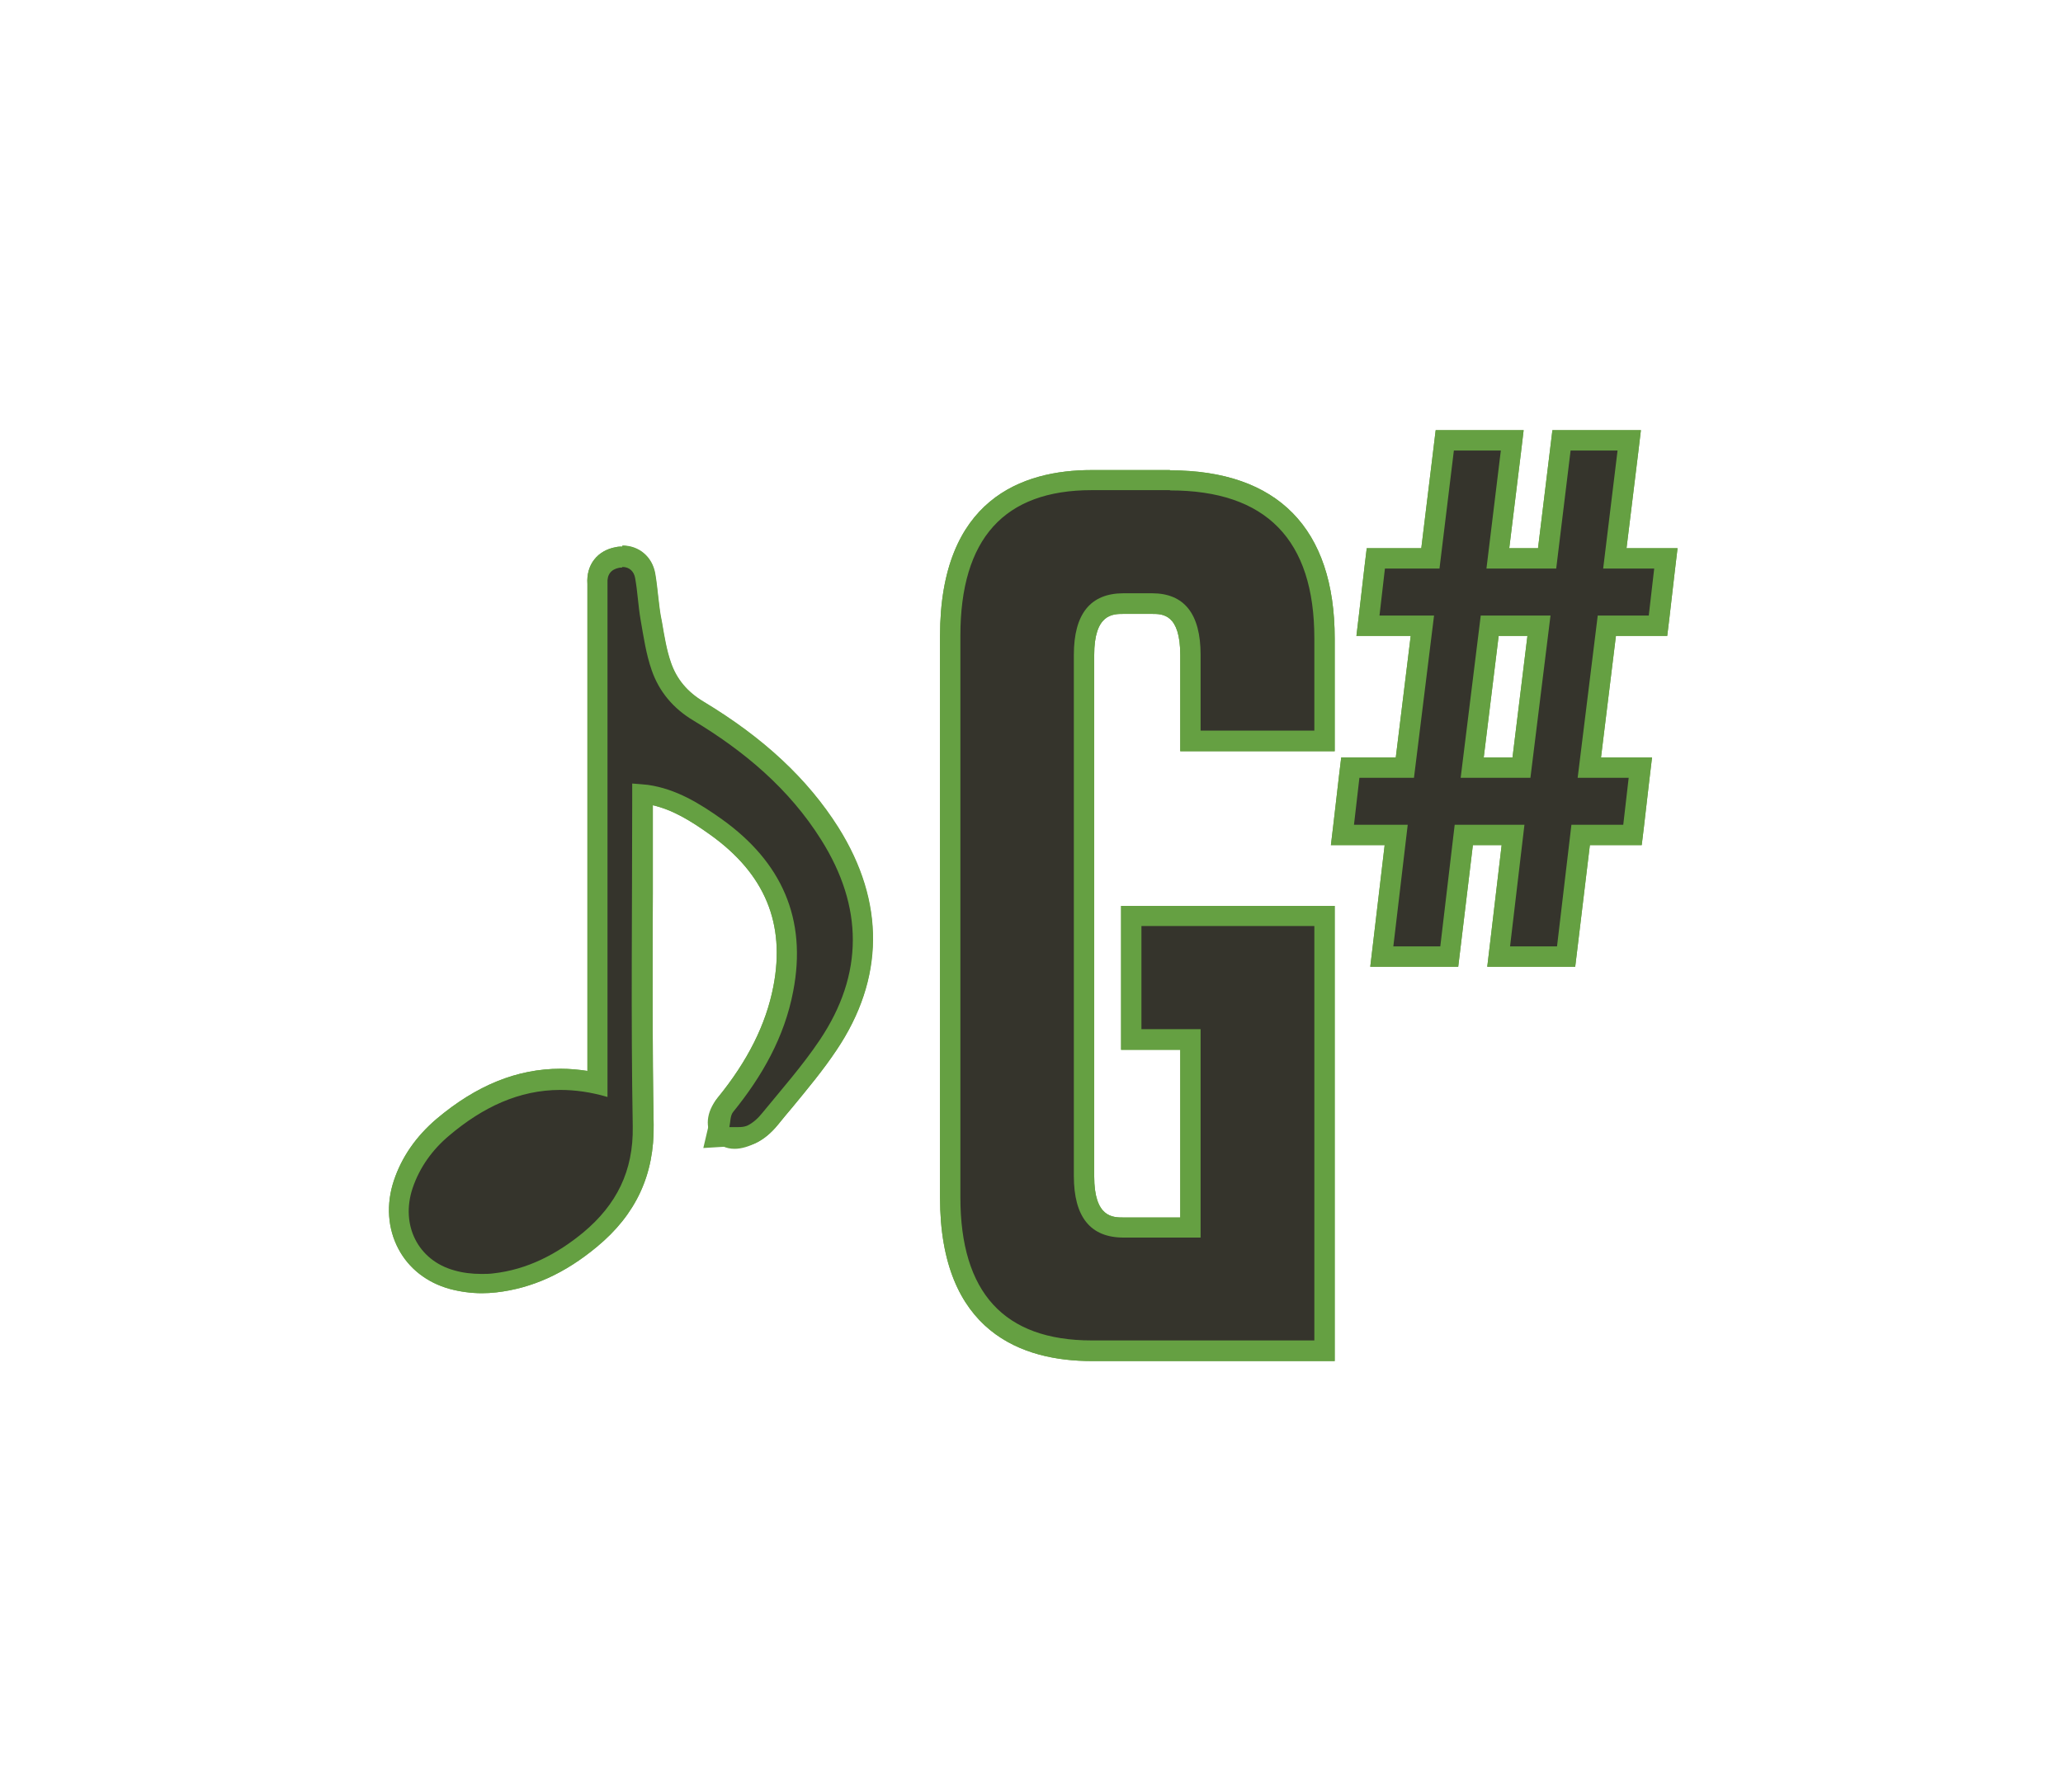
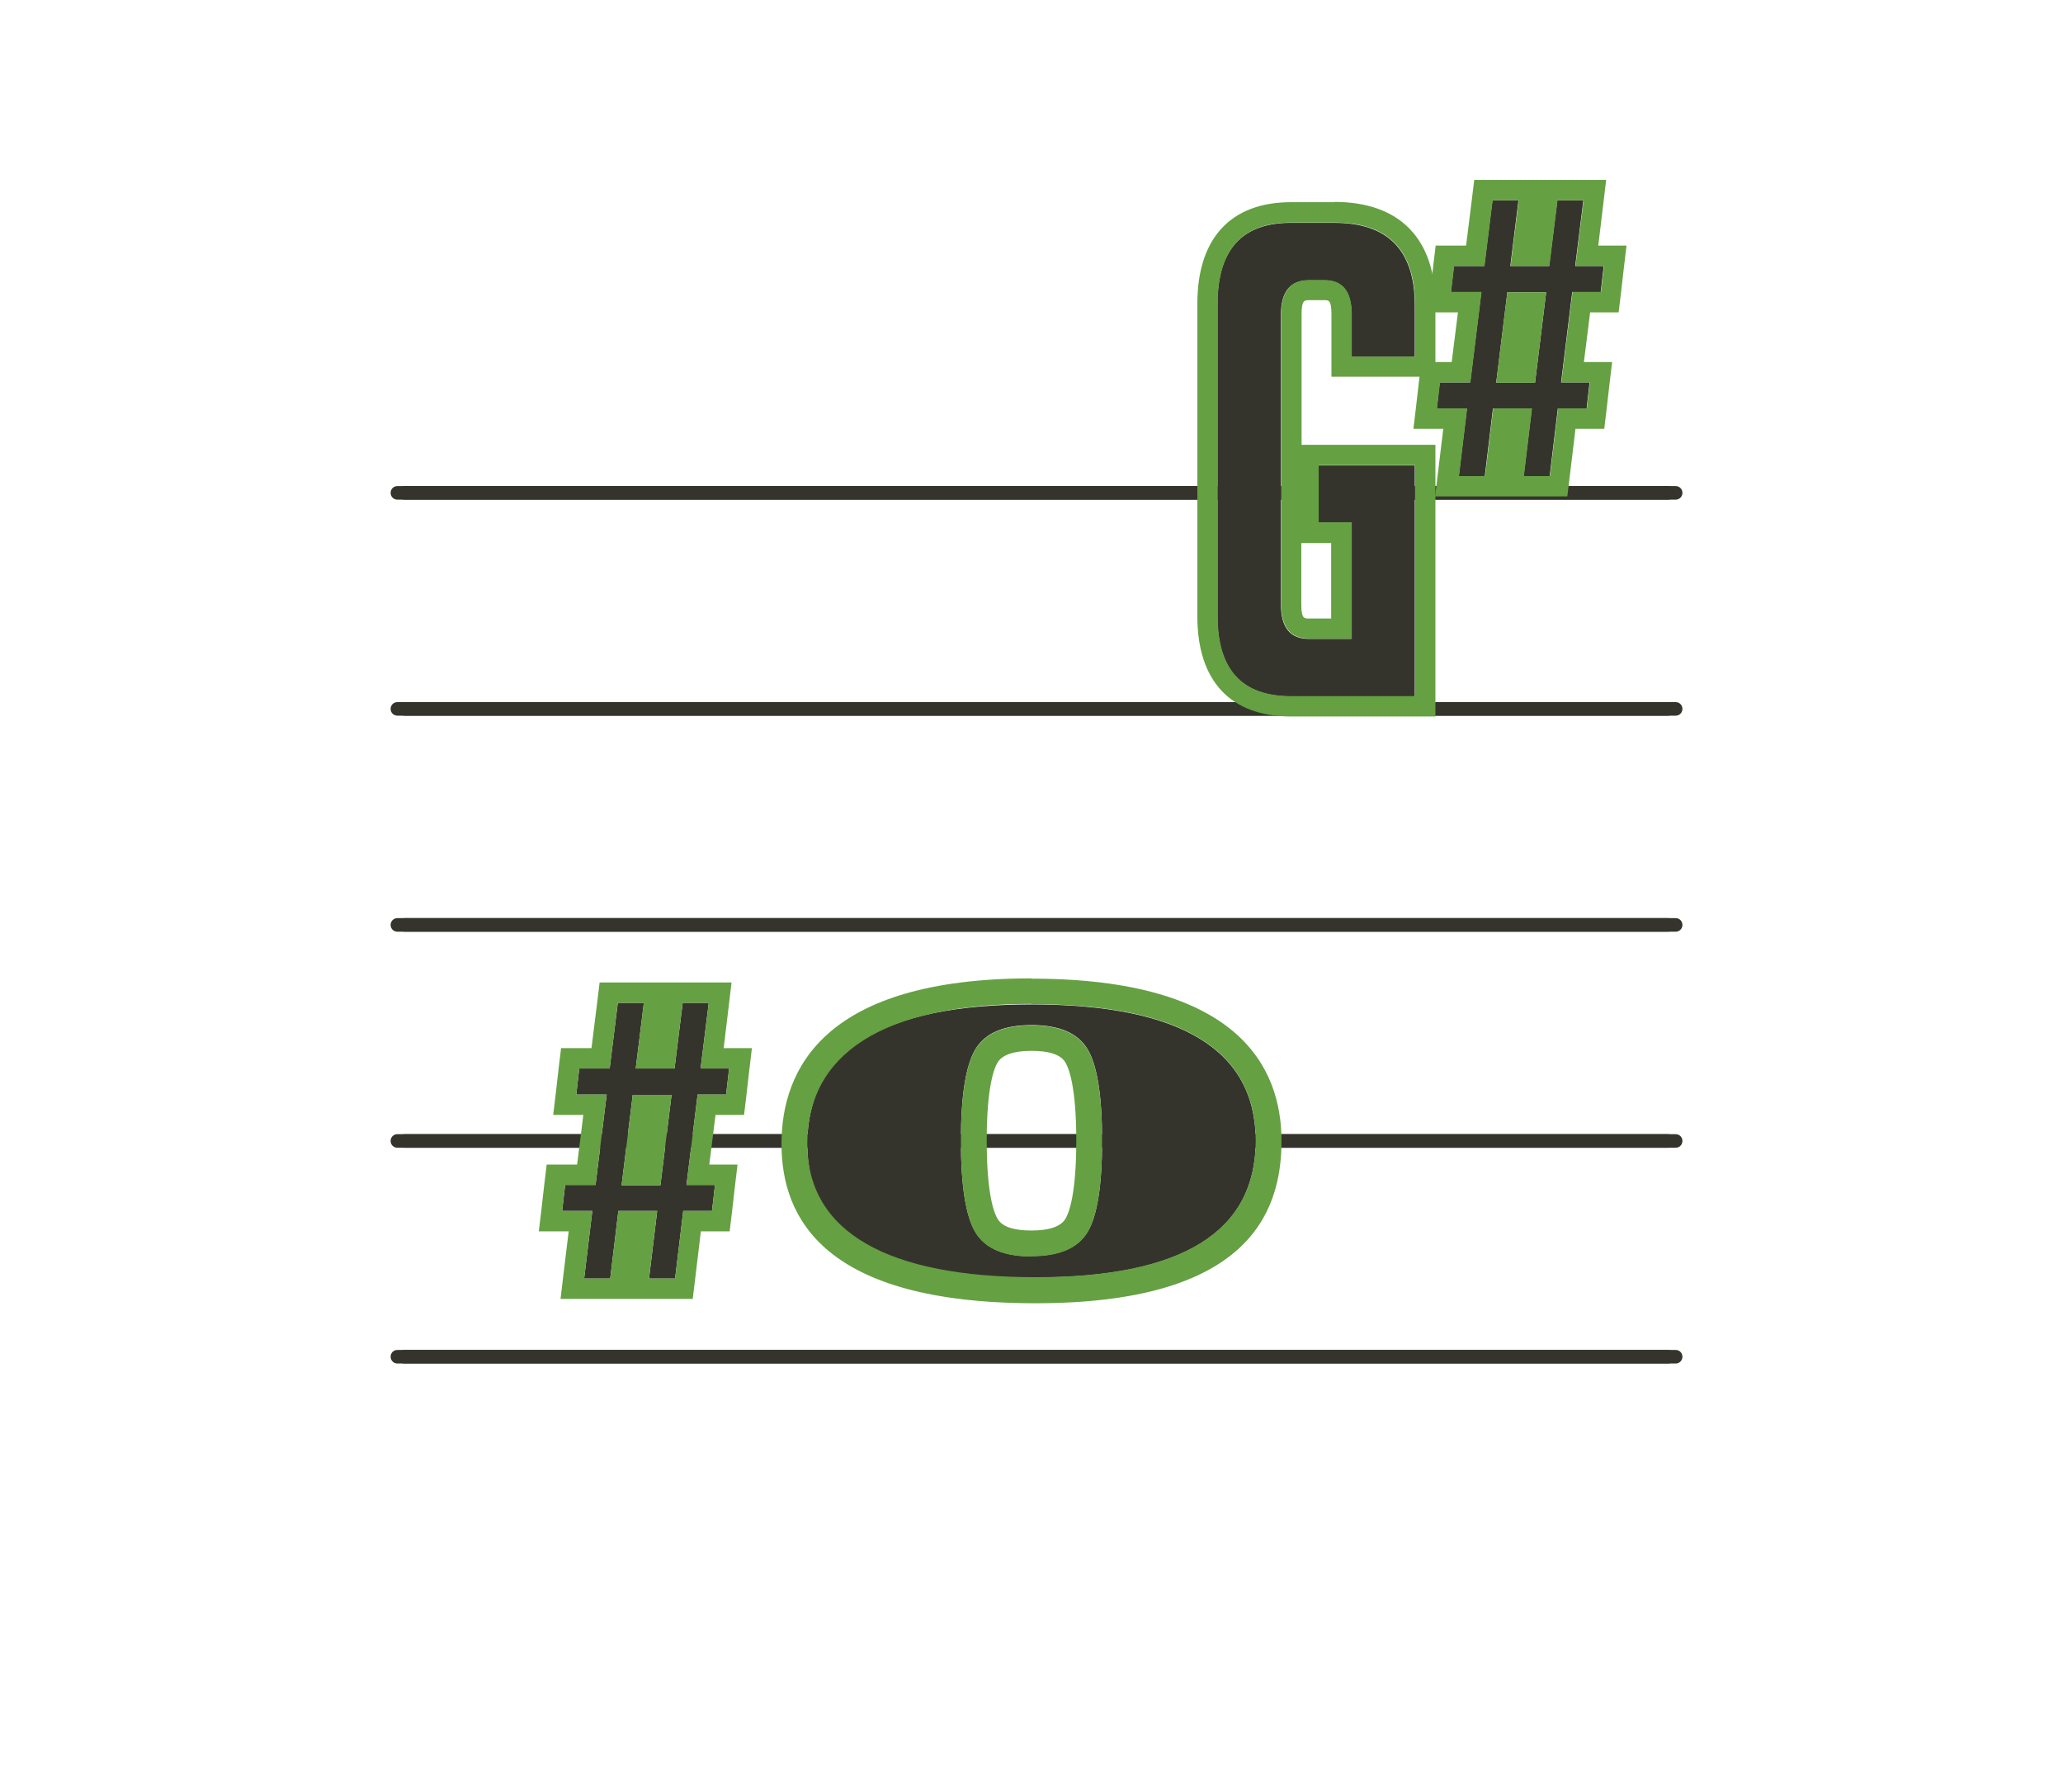
<svg xmlns="http://www.w3.org/2000/svg" id="Layer_1" width="76" height="66" viewBox="0 0 76 66">
-   <path d="M17.74,47.3c-.38,0-.75-.05-1.09-.14-.73-.2-1.32-.66-1.65-1.29-.35-.66-.4-1.45-.14-2.22.27-.81.76-1.52,1.46-2.11,1.41-1.19,2.82-1.77,4.33-1.77.44,0,.9.05,1.36.15v-18.17c0-.08,0-.17,0-.25-.03-.51.25-.88.74-.96.06-.01.12-.02.18-.02.43,0,.76.28.84.72.05.27.08.54.11.82.03.24.05.48.09.71l.04.26c.09.52.18,1.06.35,1.55.24.69.69,1.24,1.36,1.64,2.16,1.3,3.75,2.78,4.84,4.52,1.66,2.64,1.64,5.26-.06,7.79-.49.72-1.05,1.4-1.59,2.06l-.53.65c-.23.28-.46.47-.71.58-.17.08-.39.17-.6.17-.2,0-.37-.08-.49-.21-.26-.32-.09-.76.14-1.04,1.16-1.42,1.85-2.82,2.13-4.27.48-2.48-.33-4.43-2.47-5.97-.88-.63-1.65-1.07-2.56-1.21-.05,0-.1-.01-.15-.02,0,0,0,2.53,0,3.68,0,2.8-.02,5.69.03,8.53.03,1.71-.61,3.08-1.96,4.2-1.12.93-2.27,1.45-3.51,1.59-.16.02-.32.03-.48.03Z" style="fill:#35342c;" />
-   <path d="M22.93,20.89c.26,0,.43.17.47.42.09.5.11,1.02.2,1.53.11.63.2,1.26.41,1.86.27.78.79,1.4,1.52,1.84,1.88,1.13,3.54,2.52,4.72,4.4,1.55,2.46,1.58,4.95-.05,7.38-.63.94-1.39,1.8-2.11,2.68-.15.19-.35.38-.57.48-.12.05-.3.13-.45.13-.08,0-.15-.02-.2-.08-.13-.15.03-.43.14-.56,1.07-1.32,1.89-2.76,2.21-4.44.52-2.68-.43-4.77-2.62-6.34-.83-.59-1.69-1.12-2.73-1.27-.17-.02-.34-.03-.58-.05v.63c0,4-.05,8,.02,12,.03,1.65-.6,2.89-1.82,3.91-.97.8-2.06,1.37-3.32,1.51-.14.02-.29.02-.44.02-.34,0-.68-.04-.99-.13-1.35-.37-1.99-1.68-1.54-3.03.26-.77.73-1.42,1.35-1.94,1.23-1.04,2.57-1.68,4.09-1.68.55,0,1.13.08,1.74.26v-.56c0-5.98,0-11.97,0-17.95,0-.14,0-.28,0-.42-.02-.32.13-.51.43-.57.04,0,.08-.01.11-.01M22.93,20.14c-.08,0-.16,0-.24.02-.68.12-1.1.65-1.05,1.36,0,.07,0,.15,0,.22v.15s0,17.57,0,17.57c-.33-.05-.66-.08-.99-.08-1.6,0-3.1.61-4.57,1.85-.75.64-1.28,1.4-1.57,2.27-.29.87-.23,1.77.17,2.52.38.72,1.05,1.24,1.88,1.47.37.1.78.16,1.19.16.18,0,.35-.01.53-.03,1.32-.15,2.53-.7,3.71-1.68,1.44-1.19,2.12-2.66,2.09-4.5-.05-2.84-.04-5.74-.03-8.54,0-1.08,0-2.15,0-3.23.73.17,1.38.56,2.12,1.09,2.01,1.44,2.77,3.27,2.32,5.59-.27,1.39-.94,2.74-2.06,4.11-.42.52-.47,1.11-.14,1.52.19.22.46.35.77.35.28,0,.54-.1.76-.2.3-.14.58-.37.84-.69.17-.21.35-.43.53-.64.55-.67,1.12-1.35,1.62-2.1,1.77-2.63,1.79-5.46.07-8.2-1.13-1.79-2.76-3.31-4.97-4.64-.6-.36-.99-.83-1.2-1.44-.16-.46-.24-.95-.33-1.48l-.05-.26c-.04-.23-.06-.46-.09-.69-.03-.27-.06-.56-.11-.85-.11-.62-.6-1.03-1.21-1.03h0Z" style="fill:#65a042;" />
-   <path d="M40.22,49.77c-3.46,0-5.22-1.9-5.22-5.66v-20.68c0-3.81,1.76-5.74,5.22-5.74h2.88c3.78,0,5.7,1.96,5.7,5.83v3.78h-4.94v-3.17c0-1.68-.76-1.89-1.41-1.89h-1.05c-.68,0-1.46.22-1.46,1.89v19.2c0,1.68.78,1.89,1.46,1.89h2.46v-6.93h-2.18v-4.55h7.12v16.02h-8.58Z" style="fill:#35342c;" />
-   <path d="M43.1,18.07c3.55,0,5.32,1.82,5.32,5.45v3.4h-4.19v-2.79c0-1.51-.6-2.27-1.79-2.27h-1.05c-1.22,0-1.83.76-1.83,2.27v19.2c0,1.51.61,2.27,1.83,2.27h2.84v-7.68h-2.18v-3.8h6.37v15.27h-8.2c-3.23,0-4.84-1.76-4.84-5.28v-20.68c0-3.58,1.61-5.37,4.84-5.37h2.88M43.1,17.32h-2.88c-2.55,0-5.59,1.06-5.59,6.12v20.68c0,4.98,3.04,6.03,5.59,6.03h8.95v-16.77h-7.87v5.3h2.18v6.18h-2.09c-.4,0-1.08,0-1.08-1.52v-19.2c0-1.52.68-1.52,1.08-1.52h1.05c.39,0,1.04,0,1.04,1.52v3.54h5.69v-4.15c0-4.06-2.1-6.2-6.07-6.2h0Z" style="fill:#65a042;" />
-   <path d="M55.19,35.24l.53-4.48h-1.81l-.53,4.48h-2.49l.53-4.48h-1.98l.29-2.48h2.01l.65-5.23h-2.01l.29-2.48h2.01l.54-4.35h2.49l-.53,4.35h1.81l.53-4.35h2.49l-.53,4.35h1.88l-.29,2.48h-1.88l-.65,5.23h1.88l-.29,2.48h-1.91l-.53,4.48h-2.49ZM56.05,28.28l.65-5.23h-1.81l-.65,5.23h1.81Z" style="fill:#35342c;" />
-   <path d="M59.59,16.6l-.53,4.35h1.88l-.2,1.73h-1.88l-.74,5.98h1.88l-.2,1.73h-1.91l-.53,4.48h-1.73l.53-4.48h-2.57l-.53,4.48h-1.73l.53-4.48h-1.98l.2-1.73h2.01l.74-5.98h-2.01l.2-1.73h2.01l.53-4.35h1.73l-.53,4.35h2.57l.53-4.35h1.73M57.12,22.68h-2.57l-.74,5.98h2.57l.74-5.98M60.43,15.85h-3.24l-.08.66-.45,3.69h-1.06l.43-3.51.1-.84h-3.24l-.08.66-.45,3.69h-2.01l-.08.66-.2,1.73-.1.84h2l-.55,4.48h-2.01l-.08.66-.2,1.73-.1.84h1.98l-.43,3.64-.1.84h3.24l.08-.66.46-3.82h1.06l-.43,3.64-.1.84h3.24l.08-.66.46-3.82h1.91l.08-.66.2-1.73.1-.84h-1.88l.55-4.48h1.89l.08-.66.2-1.73.1-.84h-1.88l.43-3.51.1-.84h0ZM55.21,23.43h1.06l-.55,4.48h-1.06l.55-4.48h0Z" style="fill:#65a042;" />
-   <path d="M17.74,47.3c-.38,0-.75-.05-1.09-.14-.73-.2-1.32-.66-1.65-1.29-.35-.66-.4-1.45-.14-2.22.27-.81.76-1.52,1.46-2.11,1.41-1.19,2.82-1.77,4.33-1.77.44,0,.9.05,1.36.15v-18.17c0-.08,0-.17,0-.25-.03-.51.25-.88.74-.96.06-.01.12-.02.18-.02.43,0,.76.28.84.72.05.27.08.54.11.82.03.24.05.48.09.71l.04.26c.09.52.18,1.06.35,1.55.24.69.69,1.24,1.36,1.64,2.16,1.3,3.75,2.78,4.84,4.52,1.66,2.64,1.64,5.26-.06,7.79-.49.72-1.05,1.4-1.59,2.06l-.53.65c-.23.28-.46.47-.71.58-.17.08-.34.09-.48.09h-.7s.02-.46.02-.46c.01-.05.02-.1.02-.15.02-.17.05-.38.19-.56,1.16-1.42,1.85-2.82,2.13-4.27.48-2.48-.33-4.43-2.47-5.97-.88-.63-1.65-1.07-2.56-1.21-.05,0-.1-.01-.15-.02,0,0,0,2.53,0,3.68,0,2.8-.02,5.69.03,8.53.03,1.71-.61,3.08-1.96,4.2-1.12.93-2.27,1.45-3.51,1.59-.16.02-.32.03-.48.03Z" style="fill:#35342c;" />
-   <path d="M22.93,20.89c.26,0,.43.17.47.42.09.5.11,1.02.2,1.53.11.63.2,1.26.41,1.86.27.78.79,1.4,1.52,1.84,1.88,1.13,3.54,2.52,4.72,4.4,1.55,2.46,1.58,4.95-.05,7.38-.63.94-1.39,1.8-2.11,2.68-.15.19-.35.38-.57.48-.1.04-.21.05-.33.05-.08,0-.15,0-.23,0-.03,0-.06,0-.09,0,.04-.19.03-.43.14-.56,1.07-1.32,1.89-2.76,2.21-4.44.52-2.68-.43-4.77-2.62-6.34-.83-.59-1.69-1.12-2.73-1.27-.17-.02-.34-.03-.58-.05v.63c0,4-.05,8,.02,12,.03,1.65-.6,2.89-1.82,3.91-.97.8-2.06,1.37-3.32,1.51-.14.02-.29.02-.44.02-.34,0-.68-.04-.99-.13-1.35-.37-1.99-1.68-1.54-3.03.26-.77.73-1.42,1.35-1.94,1.23-1.04,2.57-1.68,4.09-1.68.55,0,1.13.08,1.74.26v-.56c0-5.98,0-11.97,0-17.95,0-.14,0-.28,0-.42-.02-.32.13-.51.43-.57.04,0,.08-.01.11-.01M22.93,20.14c-.08,0-.16,0-.24.02-.68.12-1.1.65-1.05,1.36,0,.07,0,.15,0,.22v.15s0,17.57,0,17.57c-.33-.05-.66-.08-.99-.08-1.6,0-3.1.61-4.57,1.85-.75.64-1.28,1.4-1.57,2.27-.29.87-.23,1.77.17,2.52.38.72,1.05,1.24,1.88,1.47.37.1.78.16,1.19.16.18,0,.35-.01.53-.03,1.32-.15,2.53-.7,3.71-1.68,1.44-1.19,2.12-2.66,2.09-4.5-.05-2.84-.04-5.74-.03-8.54,0-1.08,0-2.15,0-3.23.73.17,1.38.56,2.12,1.09,2.01,1.44,2.77,3.27,2.32,5.59-.27,1.39-.94,2.74-2.06,4.11-.21.26-.25.55-.27.75,0,.04,0,.08-.02.11l-.23.98,1-.06h.15s.13,0,.13,0c.17,0,.4-.01.64-.12.3-.14.58-.37.84-.69.17-.21.35-.43.53-.64.55-.67,1.12-1.35,1.62-2.1,1.77-2.63,1.79-5.46.07-8.2-1.13-1.79-2.76-3.31-4.97-4.64-.6-.36-.99-.83-1.2-1.44-.16-.46-.24-.95-.33-1.48l-.05-.26c-.04-.23-.06-.46-.09-.69-.03-.27-.06-.56-.11-.85-.11-.62-.6-1.03-1.21-1.03h0Z" style="fill:#65a042;" />
-   <path d="M40.22,49.77c-3.46,0-5.22-1.9-5.22-5.66v-20.68c0-3.81,1.76-5.74,5.22-5.74h2.88c3.78,0,5.7,1.96,5.7,5.83v3.78h-4.94v-3.17c0-1.68-.76-1.89-1.41-1.89h-1.05c-.68,0-1.46.22-1.46,1.89v19.2c0,1.68.78,1.89,1.46,1.89h2.46v-6.93h-2.18v-4.55h7.12v16.02h-8.58Z" style="fill:#35342c;" />
-   <path d="M43.1,18.07c3.55,0,5.32,1.82,5.32,5.45v3.4h-4.19v-2.79c0-1.51-.6-2.27-1.79-2.27h-1.05c-1.22,0-1.83.76-1.83,2.27v19.2c0,1.51.61,2.27,1.83,2.27h2.84v-7.68h-2.18v-3.8h6.37v15.27h-8.2c-3.23,0-4.84-1.76-4.84-5.28v-20.68c0-3.58,1.61-5.37,4.84-5.37h2.88M43.1,17.32h-2.88c-2.55,0-5.59,1.06-5.59,6.12v20.68c0,4.98,3.04,6.03,5.59,6.03h8.95v-16.77h-7.87v5.3h2.18v6.18h-2.09c-.4,0-1.08,0-1.08-1.52v-19.2c0-1.52.68-1.52,1.08-1.52h1.05c.39,0,1.04,0,1.04,1.52v3.54h5.69v-4.15c0-4.06-2.1-6.2-6.07-6.2h0Z" style="fill:#65a042;" />
-   <path d="M55.19,35.24l.53-4.48h-1.81l-.53,4.48h-2.49l.53-4.48h-1.98l.29-2.48h2.01l.65-5.23h-2.01l.29-2.48h2.01l.54-4.35h2.49l-.53,4.35h1.81l.53-4.35h2.49l-.53,4.35h1.88l-.29,2.48h-1.88l-.65,5.23h1.88l-.29,2.48h-1.91l-.53,4.48h-2.49ZM56.05,28.28l.65-5.23h-1.81l-.65,5.23h1.81Z" style="fill:#35342c;" />
-   <path d="M59.59,16.6l-.53,4.35h1.88l-.2,1.73h-1.88l-.74,5.98h1.88l-.2,1.73h-1.91l-.53,4.48h-1.73l.53-4.48h-2.57l-.53,4.48h-1.73l.53-4.48h-1.98l.2-1.73h2.01l.74-5.98h-2.01l.2-1.73h2.01l.53-4.35h1.73l-.53,4.35h2.57l.53-4.35h1.73M57.12,22.68h-2.57l-.74,5.98h2.57l.74-5.98M60.43,15.85h-3.24l-.08.66-.45,3.69h-1.06l.43-3.51.1-.84h-3.24l-.08.66-.45,3.69h-2.01l-.08.66-.2,1.73-.1.84h2l-.55,4.48h-2.01l-.08.66-.2,1.73-.1.84h1.98l-.43,3.64-.1.84h3.24l.08-.66.46-3.82h1.06l-.43,3.64-.1.84h3.24l.08-.66.46-3.82h1.91l.08-.66.2-1.73.1-.84h-1.88l.55-4.48h1.89l.08-.66.2-1.73.1-.84h-1.88l.43-3.51.1-.84h0ZM55.21,23.43h1.06l-.55,4.48h-1.06l.55-4.48h0Z" style="fill:#65a042;" />
+   <path d="M61.45,18.41H14.9c-.14,0-.25-.11-.25-.25s.11-.25.25-.25h46.55c.14,0,.25.11.25.25s-.11.25-.25.25Z" style="fill:#35342c;" />
+   <path d="M61.45,50.24H14.9c-.14,0-.25-.11-.25-.25s.11-.25.25-.25h46.55c.14,0,.25.11.25.25s-.11.25-.25.25Z" style="fill:#35342c;" />
+   <path d="M61.45,42.29H14.9c-.14,0-.25-.11-.25-.25s.11-.25.25-.25h46.55c.14,0,.25.11.25.25s-.11.25-.25.25Z" style="fill:#35342c;" />
+   <path d="M61.45,34.33H14.9c-.14,0-.25-.11-.25-.25s.11-.25.25-.25h46.55c.14,0,.25.11.25.25s-.11.25-.25.25Z" style="fill:#35342c;" />
+   <path d="M61.45,26.37H14.9c-.14,0-.25-.11-.25-.25s.11-.25.25-.25h46.55c.14,0,.25.11.25.25s-.11.25-.25.25Z" style="fill:#35342c;" />
+   <path d="M61.72,18.41H14.64c-.14,0-.25-.11-.25-.25s.11-.25.25-.25h47.09c.14,0,.25.11.25.25s-.11.25-.25.25Z" style="fill:#35342c;" />
+   <path d="M61.72,50.24H14.64c-.14,0-.25-.11-.25-.25s.11-.25.25-.25h47.09c.14,0,.25.11.25.25s-.11.25-.25.25Z" style="fill:#35342c;" />
+   <path d="M61.72,42.29H14.64c-.14,0-.25-.11-.25-.25s.11-.25.25-.25h47.09c.14,0,.25.11.25.25s-.11.25-.25.25Z" style="fill:#35342c;" />
+   <path d="M61.72,34.33H14.64c-.14,0-.25-.11-.25-.25s.11-.25.25-.25h47.09c.14,0,.25.11.25.25s-.11.25-.25.25Z" style="fill:#35342c;" />
+   <path d="M61.72,26.37H14.64c-.14,0-.25-.11-.25-.25s.11-.25.25-.25h47.09c.14,0,.25.11.25.25s-.11.25-.25.25Z" style="fill:#35342c;" />
+   <path d="M38.15,47.07c5.41,0,8.11-1.68,8.11-5.03s-2.75-5.03-8.26-5.03-8.26,1.72-8.26,5.15,2.8,4.92,8.41,4.92ZM38,46.29c-1.02,0-1.7-.29-2.06-.88s-.54-1.71-.54-3.38.18-2.79.54-3.38,1.05-.88,2.06-.88,1.7.29,2.06.88.54,1.71.54,3.38-.18,2.78-.54,3.37-1.05.88-2.06.88Z" style="fill:#35342c;" />
+   <path d="M38,37c5.51,0,8.26,1.68,8.26,5.03s-2.7,5.03-8.11,5.03-8.41-1.64-8.41-4.92,2.75-5.15,8.26-5.15M38,46.29c1.02,0,1.7-.29,2.06-.88s.54-1.71.54-3.37-.18-2.79-.54-3.38c-.36-.59-1.05-.88-2.06-.88s-1.7.29-2.06.88c-.36.59-.54,1.71-.54,3.38s.18,2.79.54,3.38c.36.59,1.05.88,2.06.88M38,36.05c-7.61,0-9.21,3.32-9.21,6.1s1.62,5.87,9.36,5.87,9.06-3.25,9.06-5.98-1.6-5.98-9.21-5.98h0ZM38,45.34c-.66,0-1.08-.14-1.25-.43-.12-.2-.4-.87-.4-2.88s.28-2.68.4-2.88c.17-.28.59-.43,1.25-.43s1.08.14,1.25.43c.12.2.4.87.4,2.88s-.28,2.68-.4,2.88c-.17.28-.59.43-1.25.43h0Z" style="fill:#65a042;" />
+   <path d="M48.57,19.26v-2.11h3.55v8.51h-4.57c-1.8,0-2.7-.98-2.7-2.94v-11.52c0-1.99.9-2.99,2.7-2.99h1.6c1.98,0,2.97,1.01,2.97,3.04v1.9h-2.33v-1.56c0-.84-.33-1.26-1-1.26h-.58c-.68,0-1.02.42-1.02,1.26v10.69c0,.84.34,1.26,1.02,1.26h1.58v-4.28h-1.22Z" style="fill:#35342c;" />
+   <path d="M49.16,8.2c1.98,0,2.97,1.01,2.97,3.04v1.9h-2.33v-1.56c0-.84-.33-1.26-1-1.26h-.58c-.68,0-1.02.42-1.02,1.26v10.69c0,.84.34,1.26,1.02,1.26h1.58v-4.28h-1.22v-2.11h3.55v8.51h-4.57c-1.8,0-2.7-.98-2.7-2.94v-11.52c0-1.99.9-2.99,2.7-2.99h1.6M49.16,7.45h-1.6c-2.22,0-3.45,1.33-3.45,3.74v11.52c0,2.38,1.22,3.69,3.45,3.69h5.32v-10.01h-4.93v-4.82c0-.51.11-.51.27-.51h.58c.14,0,.25,0,.25.51v2.31h3.83v-2.65c0-2.44-1.32-3.79-3.72-3.79h0ZM47.94,20.01h1.1v2.78h-.83c-.16,0-.27,0-.27-.51v-2.26h0Z" style="fill:#65a042;" />
+   <path d="M57.37,7.38h.96l-.3,2.42h1.05l-.11.96h-1.05l-.41,3.33h1.05l-.11.96h-1.06l-.3,2.49h-.96l.3-2.49h-1.43l-.3,2.49h-.96l.3-2.49h-1.11l.11-.96h1.12l.41-3.33h-1.12l.11-.96h1.12l.3-2.42h.96l-.3,2.42h1.43l.3-2.42ZM55.12,14.1h1.43l.41-3.33h-1.43l-.41,3.33Z" style="fill:#35342c;" />
+   <path d="M58.34,7.38l-.3,2.42h1.05l-.11.96h-1.05l-.41,3.33h1.05l-.11.96h-1.06l-.3,2.49h-.96l.3-2.49h-1.43l-.3,2.49h-.96l.3-2.49h-1.11l.11-.96h1.12l.41-3.33h-1.12l.11-.96h1.12l.3-2.42h.96l-.3,2.42h1.43l.3-2.42h.96M56.96,10.77h-1.43l-.41,3.33h1.43l.41-3.33M59.18,6.63h-4.87l-.08.66-.22,1.76h-1.12l-.08.66-.11.96-.1.84h1.11l-.23,1.83h-1.12l-.08.66-.11.96-.1.84h1.1l-.2,1.65-.1.84h4.87l.08-.66.22-1.83h1.06l.08-.66.11-.96.1-.84h-1.04l.23-1.83h1.05l.08-.66.11-.96.1-.84h-1.04l.19-1.58.1-.84h0Z" style="fill:#65a042;" />
+   <path d="M25.15,36.95h.96l-.3,2.42h1.05l-.11.96h-1.05l-.41,3.33h1.05l-.11.96h-1.06l-.3,2.49h-.96l.3-2.49h-1.43l-.3,2.49h-.96l.3-2.49h-1.11l.11-.96h1.12l.41-3.33h-1.12l.11-.96h1.12l.3-2.42h.96l-.3,2.42h1.43l.3-2.42ZM22.9,43.67h1.43l.41-3.33h-1.43l-.41,3.33Z" style="fill:#35342c;" />
+   <path d="M26.11,36.95l-.3,2.42h1.05l-.11.96h-1.05l-.41,3.33h1.05l-.11.96h-1.06l-.3,2.49h-.96l.3-2.49h-1.43l-.3,2.49h-.96l.3-2.49h-1.11l.11-.96h1.12l.41-3.33h-1.12l.11-.96h1.12l.3-2.42h.96l-.3,2.42h1.43l.3-2.42h.96M24.74,40.34h-1.43l-.41,3.33h1.43l.41-3.33M26.96,36.2h-4.87l-.08.66-.22,1.76h-1.12l-.08.66-.11.96-.1.84h1.11l-.23,1.83h-1.12l-.08.66-.11.96-.1.84h1.1l-.2,1.65-.1.84h4.87l.08-.66.22-1.83h1.06l.08-.66.11-.96.1-.84h-1.04l.23-1.83h1.05l.08-.66.11-.96.1-.84h-1.04l.19-1.58.1-.84h0Z" style="fill:#65a042;" />
</svg>
